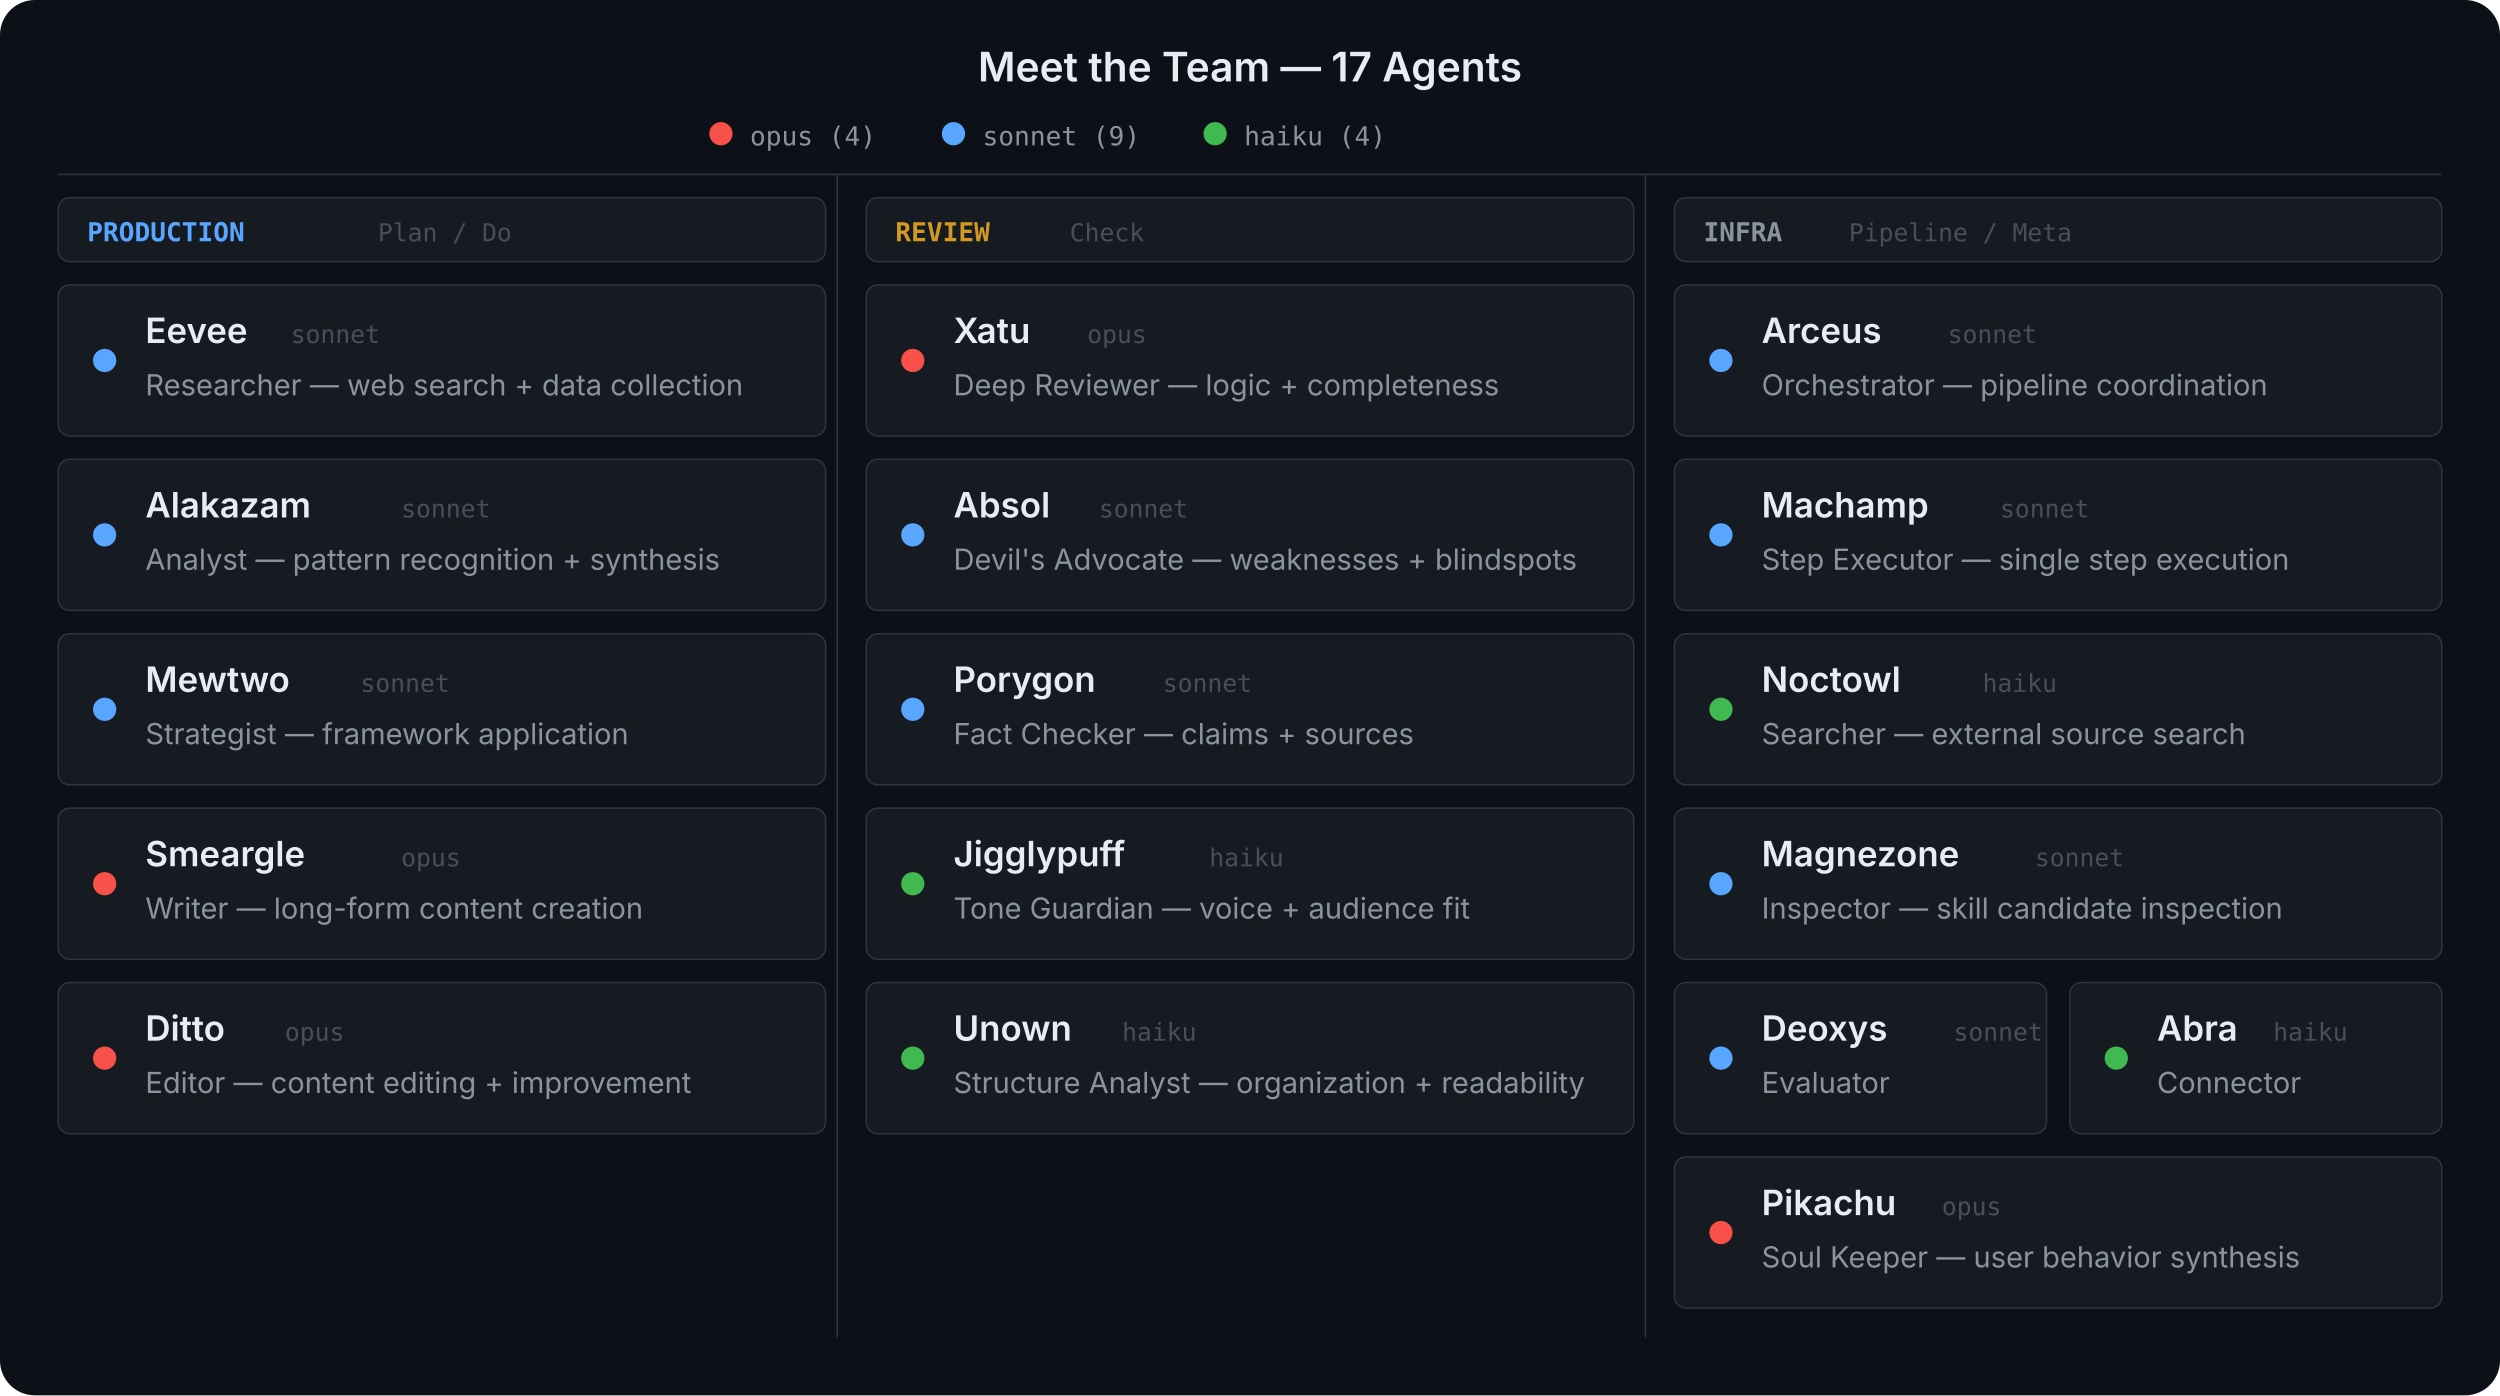
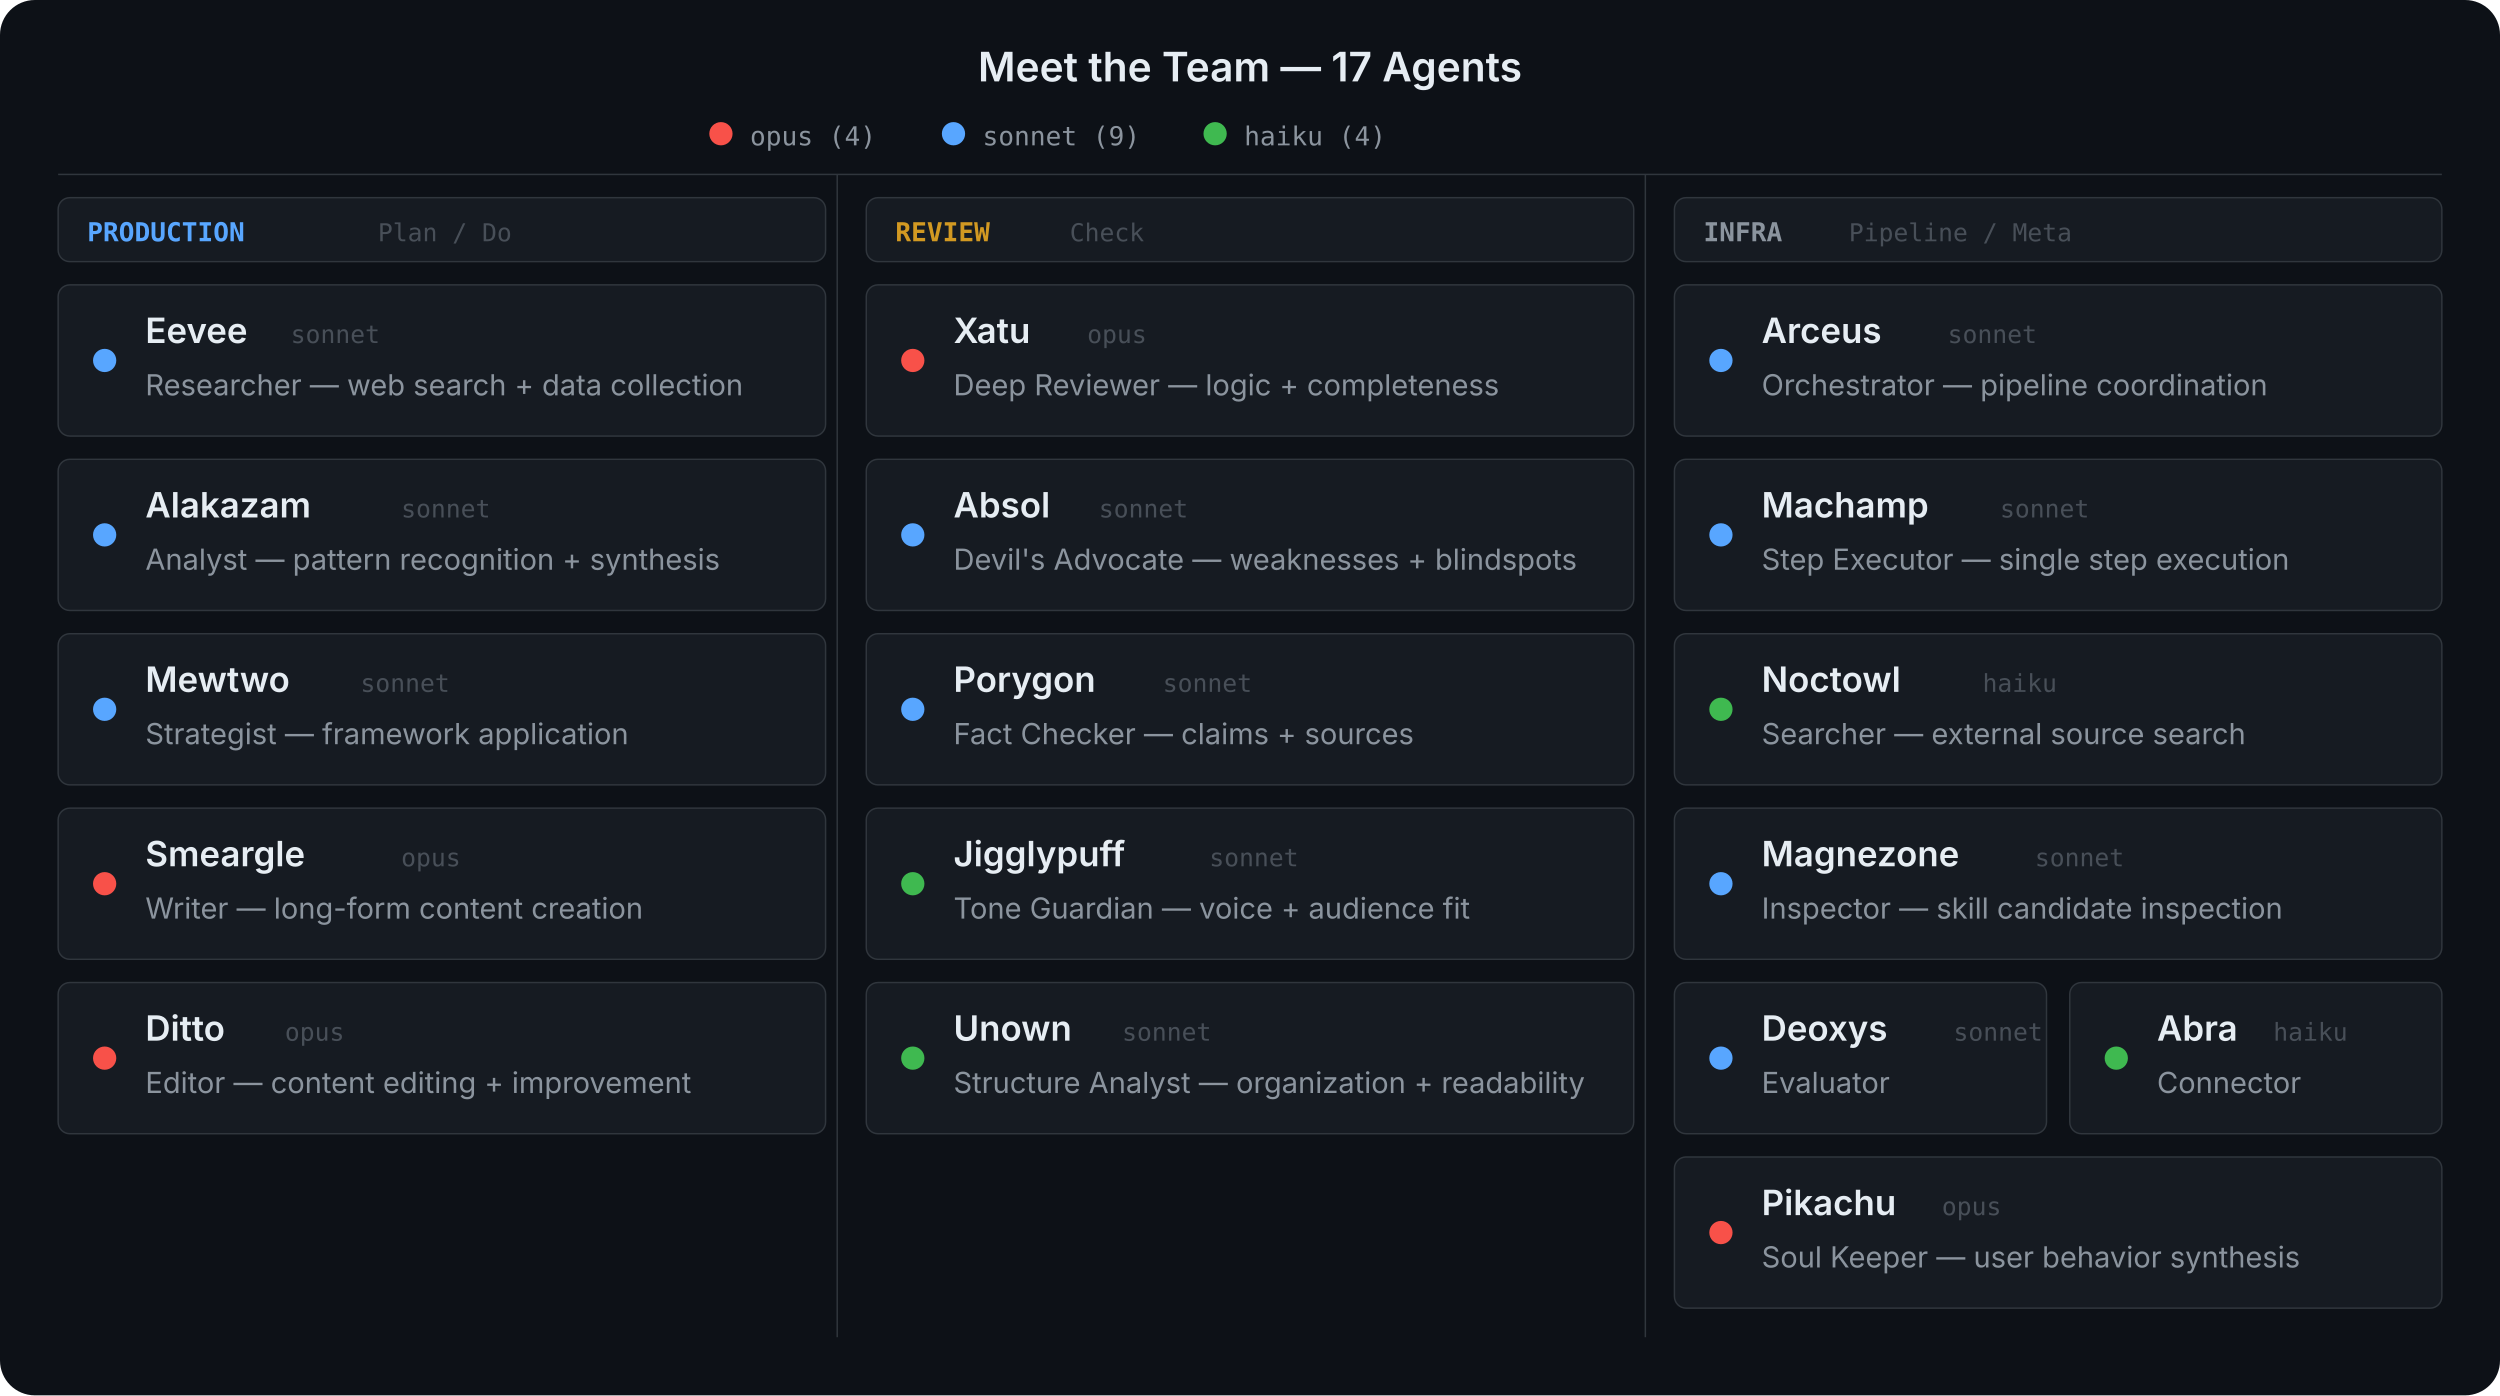
<svg xmlns="http://www.w3.org/2000/svg" viewBox="0 0 860 480" fill="none" role="img" aria-labelledby="ar-title ar-desc">
  <rect width="860" height="480" rx="12" fill="#0d1117" />
  <text x="430" y="28" text-anchor="middle" fill="#e6edf3" font-size="14" font-weight="600" font-family="-apple-system, BlinkMacSystemFont, Segoe UI, sans-serif">Meet the Team — 17 Agents</text>
  <circle cx="248" cy="46" r="4" fill="#f85149" />
  <text x="258" y="50" fill="#8b949e" font-size="9" font-family="SF Mono, Consolas, monospace">opus (4)</text>
  <circle cx="328" cy="46" r="4" fill="#58a6ff" />
  <text x="338" y="50" fill="#8b949e" font-size="9" font-family="SF Mono, Consolas, monospace">sonnet (9)</text>
  <circle cx="418" cy="46" r="4" fill="#3fb950" />
  <text x="428" y="50" fill="#8b949e" font-size="9" font-family="SF Mono, Consolas, monospace">haiku (4)</text>
  <line x1="20" y1="60" x2="840" y2="60" stroke="#30363d" stroke-width="0.5" />
  <rect x="20" y="68" width="264" height="22" rx="4" fill="#161b22" stroke="#30363d" stroke-width="0.5" />
  <text x="30" y="83" fill="#58a6ff" font-size="9" font-weight="600" font-family="SF Mono, Consolas, monospace">PRODUCTION</text>
  <text x="130" y="83" fill="#484f58" font-size="8.5" font-family="SF Mono, Consolas, monospace">Plan / Do</text>
  <rect x="20" y="98" width="264" height="52" rx="4" fill="#161b22" stroke="#30363d" stroke-width="0.5" />
  <circle cx="36" cy="124" r="4" fill="#58a6ff" />
  <text x="50" y="118" fill="#e6edf3" font-size="12" font-weight="600" font-family="-apple-system, BlinkMacSystemFont, Segoe UI, sans-serif">Eevee</text>
  <text x="100" y="118" fill="#484f58" font-size="8.5" font-family="SF Mono, Consolas, monospace">sonnet</text>
  <text x="50" y="136" fill="#8b949e" font-size="10" font-family="-apple-system, BlinkMacSystemFont, Segoe UI, sans-serif">Researcher — web search + data collection</text>
  <rect x="20" y="158" width="264" height="52" rx="4" fill="#161b22" stroke="#30363d" stroke-width="0.5" />
  <circle cx="36" cy="184" r="4" fill="#58a6ff" />
  <text x="50" y="178" fill="#e6edf3" font-size="12" font-weight="600" font-family="-apple-system, BlinkMacSystemFont, Segoe UI, sans-serif">Alakazam</text>
  <text x="138" y="178" fill="#484f58" font-size="8.5" font-family="SF Mono, Consolas, monospace">sonnet</text>
  <text x="50" y="196" fill="#8b949e" font-size="10" font-family="-apple-system, BlinkMacSystemFont, Segoe UI, sans-serif">Analyst — pattern recognition + synthesis</text>
  <rect x="20" y="218" width="264" height="52" rx="4" fill="#161b22" stroke="#30363d" stroke-width="0.5" />
  <circle cx="36" cy="244" r="4" fill="#58a6ff" />
  <text x="50" y="238" fill="#e6edf3" font-size="12" font-weight="600" font-family="-apple-system, BlinkMacSystemFont, Segoe UI, sans-serif">Mewtwo</text>
  <text x="124" y="238" fill="#484f58" font-size="8.5" font-family="SF Mono, Consolas, monospace">sonnet</text>
  <text x="50" y="256" fill="#8b949e" font-size="10" font-family="-apple-system, BlinkMacSystemFont, Segoe UI, sans-serif">Strategist — framework application</text>
  <rect x="20" y="278" width="264" height="52" rx="4" fill="#161b22" stroke="#30363d" stroke-width="0.5" />
  <circle cx="36" cy="304" r="4" fill="#f85149" />
  <text x="50" y="298" fill="#e6edf3" font-size="12" font-weight="600" font-family="-apple-system, BlinkMacSystemFont, Segoe UI, sans-serif">Smeargle</text>
  <text x="138" y="298" fill="#484f58" font-size="8.5" font-family="SF Mono, Consolas, monospace">opus</text>
  <text x="50" y="316" fill="#8b949e" font-size="10" font-family="-apple-system, BlinkMacSystemFont, Segoe UI, sans-serif">Writer — long-form content creation</text>
  <rect x="20" y="338" width="264" height="52" rx="4" fill="#161b22" stroke="#30363d" stroke-width="0.5" />
  <circle cx="36" cy="364" r="4" fill="#f85149" />
  <text x="50" y="358" fill="#e6edf3" font-size="12" font-weight="600" font-family="-apple-system, BlinkMacSystemFont, Segoe UI, sans-serif">Ditto</text>
  <text x="98" y="358" fill="#484f58" font-size="8.5" font-family="SF Mono, Consolas, monospace">opus</text>
  <text x="50" y="376" fill="#8b949e" font-size="10" font-family="-apple-system, BlinkMacSystemFont, Segoe UI, sans-serif">Editor — content editing + improvement</text>
  <rect x="298" y="68" width="264" height="22" rx="4" fill="#161b22" stroke="#30363d" stroke-width="0.5" />
  <text x="308" y="83" fill="#d29922" font-size="9" font-weight="600" font-family="SF Mono, Consolas, monospace">REVIEW</text>
  <text x="368" y="83" fill="#484f58" font-size="8.5" font-family="SF Mono, Consolas, monospace">Check</text>
  <rect x="298" y="98" width="264" height="52" rx="4" fill="#161b22" stroke="#30363d" stroke-width="0.5" />
  <circle cx="314" cy="124" r="4" fill="#f85149" />
  <text x="328" y="118" fill="#e6edf3" font-size="12" font-weight="600" font-family="-apple-system, BlinkMacSystemFont, Segoe UI, sans-serif">Xatu</text>
  <text x="374" y="118" fill="#484f58" font-size="8.5" font-family="SF Mono, Consolas, monospace">opus</text>
  <text x="328" y="136" fill="#8b949e" font-size="10" font-family="-apple-system, BlinkMacSystemFont, Segoe UI, sans-serif">Deep Reviewer — logic + completeness</text>
  <rect x="298" y="158" width="264" height="52" rx="4" fill="#161b22" stroke="#30363d" stroke-width="0.5" />
  <circle cx="314" cy="184" r="4" fill="#58a6ff" />
  <text x="328" y="178" fill="#e6edf3" font-size="12" font-weight="600" font-family="-apple-system, BlinkMacSystemFont, Segoe UI, sans-serif">Absol</text>
  <text x="378" y="178" fill="#484f58" font-size="8.5" font-family="SF Mono, Consolas, monospace">sonnet</text>
  <text x="328" y="196" fill="#8b949e" font-size="10" font-family="-apple-system, BlinkMacSystemFont, Segoe UI, sans-serif">Devil's Advocate — weaknesses + blindspots</text>
  <rect x="298" y="218" width="264" height="52" rx="4" fill="#161b22" stroke="#30363d" stroke-width="0.5" />
  <circle cx="314" cy="244" r="4" fill="#58a6ff" />
  <text x="328" y="238" fill="#e6edf3" font-size="12" font-weight="600" font-family="-apple-system, BlinkMacSystemFont, Segoe UI, sans-serif">Porygon</text>
  <text x="400" y="238" fill="#484f58" font-size="8.5" font-family="SF Mono, Consolas, monospace">sonnet</text>
  <text x="328" y="256" fill="#8b949e" font-size="10" font-family="-apple-system, BlinkMacSystemFont, Segoe UI, sans-serif">Fact Checker — claims + sources</text>
  <rect x="298" y="278" width="264" height="52" rx="4" fill="#161b22" stroke="#30363d" stroke-width="0.5" />
  <circle cx="314" cy="304" r="4" fill="#3fb950" />
  <text x="328" y="298" fill="#e6edf3" font-size="12" font-weight="600" font-family="-apple-system, BlinkMacSystemFont, Segoe UI, sans-serif">Jigglypuff</text>
-   <text x="416" y="298" fill="#484f58" font-size="8.5" font-family="SF Mono, Consolas, monospace">haiku</text>
+   <text x="416" y="298" fill="#484f58" font-size="8.5" font-family="SF Mono, Consolas, monospace">sonnet</text>
  <text x="328" y="316" fill="#8b949e" font-size="10" font-family="-apple-system, BlinkMacSystemFont, Segoe UI, sans-serif">Tone Guardian — voice + audience fit</text>
  <rect x="298" y="338" width="264" height="52" rx="4" fill="#161b22" stroke="#30363d" stroke-width="0.5" />
  <circle cx="314" cy="364" r="4" fill="#3fb950" />
  <text x="328" y="358" fill="#e6edf3" font-size="12" font-weight="600" font-family="-apple-system, BlinkMacSystemFont, Segoe UI, sans-serif">Unown</text>
-   <text x="386" y="358" fill="#484f58" font-size="8.5" font-family="SF Mono, Consolas, monospace">haiku</text>
+   <text x="386" y="358" fill="#484f58" font-size="8.5" font-family="SF Mono, Consolas, monospace">sonnet</text>
  <text x="328" y="376" fill="#8b949e" font-size="10" font-family="-apple-system, BlinkMacSystemFont, Segoe UI, sans-serif">Structure Analyst — organization + readability</text>
  <rect x="576" y="68" width="264" height="22" rx="4" fill="#161b22" stroke="#30363d" stroke-width="0.5" />
  <text x="586" y="83" fill="#8b949e" font-size="9" font-weight="600" font-family="SF Mono, Consolas, monospace">INFRA</text>
  <text x="636" y="83" fill="#484f58" font-size="8.5" font-family="SF Mono, Consolas, monospace">Pipeline / Meta</text>
  <rect x="576" y="98" width="264" height="52" rx="4" fill="#161b22" stroke="#30363d" stroke-width="0.5" />
  <circle cx="592" cy="124" r="4" fill="#58a6ff" />
  <text x="606" y="118" fill="#e6edf3" font-size="12" font-weight="600" font-family="-apple-system, BlinkMacSystemFont, Segoe UI, sans-serif">Arceus</text>
  <text x="670" y="118" fill="#484f58" font-size="8.5" font-family="SF Mono, Consolas, monospace">sonnet</text>
  <text x="606" y="136" fill="#8b949e" font-size="10" font-family="-apple-system, BlinkMacSystemFont, Segoe UI, sans-serif">Orchestrator — pipeline coordination</text>
  <rect x="576" y="158" width="264" height="52" rx="4" fill="#161b22" stroke="#30363d" stroke-width="0.5" />
  <circle cx="592" cy="184" r="4" fill="#58a6ff" />
  <text x="606" y="178" fill="#e6edf3" font-size="12" font-weight="600" font-family="-apple-system, BlinkMacSystemFont, Segoe UI, sans-serif">Machamp</text>
  <text x="688" y="178" fill="#484f58" font-size="8.5" font-family="SF Mono, Consolas, monospace">sonnet</text>
  <text x="606" y="196" fill="#8b949e" font-size="10" font-family="-apple-system, BlinkMacSystemFont, Segoe UI, sans-serif">Step Executor — single step execution</text>
  <rect x="576" y="218" width="264" height="52" rx="4" fill="#161b22" stroke="#30363d" stroke-width="0.5" />
  <circle cx="592" cy="244" r="4" fill="#3fb950" />
  <text x="606" y="238" fill="#e6edf3" font-size="12" font-weight="600" font-family="-apple-system, BlinkMacSystemFont, Segoe UI, sans-serif">Noctowl</text>
  <text x="682" y="238" fill="#484f58" font-size="8.5" font-family="SF Mono, Consolas, monospace">haiku</text>
  <text x="606" y="256" fill="#8b949e" font-size="10" font-family="-apple-system, BlinkMacSystemFont, Segoe UI, sans-serif">Searcher — external source search</text>
  <rect x="576" y="278" width="264" height="52" rx="4" fill="#161b22" stroke="#30363d" stroke-width="0.5" />
  <circle cx="592" cy="304" r="4" fill="#58a6ff" />
  <text x="606" y="298" fill="#e6edf3" font-size="12" font-weight="600" font-family="-apple-system, BlinkMacSystemFont, Segoe UI, sans-serif">Magnezone</text>
  <text x="700" y="298" fill="#484f58" font-size="8.5" font-family="SF Mono, Consolas, monospace">sonnet</text>
  <text x="606" y="316" fill="#8b949e" font-size="10" font-family="-apple-system, BlinkMacSystemFont, Segoe UI, sans-serif">Inspector — skill candidate inspection</text>
  <rect x="576" y="338" width="128" height="52" rx="4" fill="#161b22" stroke="#30363d" stroke-width="0.5" />
  <circle cx="592" cy="364" r="4" fill="#58a6ff" />
  <text x="606" y="358" fill="#e6edf3" font-size="12" font-weight="600" font-family="-apple-system, BlinkMacSystemFont, Segoe UI, sans-serif">Deoxys</text>
  <text x="672" y="358" fill="#484f58" font-size="8.5" font-family="SF Mono, Consolas, monospace">sonnet</text>
  <text x="606" y="376" fill="#8b949e" font-size="10" font-family="-apple-system, BlinkMacSystemFont, Segoe UI, sans-serif">Evaluator</text>
  <rect x="712" y="338" width="128" height="52" rx="4" fill="#161b22" stroke="#30363d" stroke-width="0.5" />
  <circle cx="728" cy="364" r="4" fill="#3fb950" />
  <text x="742" y="358" fill="#e6edf3" font-size="12" font-weight="600" font-family="-apple-system, BlinkMacSystemFont, Segoe UI, sans-serif">Abra</text>
  <text x="782" y="358" fill="#484f58" font-size="8.5" font-family="SF Mono, Consolas, monospace">haiku</text>
  <text x="742" y="376" fill="#8b949e" font-size="10" font-family="-apple-system, BlinkMacSystemFont, Segoe UI, sans-serif">Connector</text>
  <rect x="576" y="398" width="264" height="52" rx="4" fill="#161b22" stroke="#30363d" stroke-width="0.5" />
  <circle cx="592" cy="424" r="4" fill="#f85149" />
  <text x="606" y="418" fill="#e6edf3" font-size="12" font-weight="600" font-family="-apple-system, BlinkMacSystemFont, Segoe UI, sans-serif">Pikachu</text>
  <text x="668" y="418" fill="#484f58" font-size="8.5" font-family="SF Mono, Consolas, monospace">opus</text>
  <text x="606" y="436" fill="#8b949e" font-size="10" font-family="-apple-system, BlinkMacSystemFont, Segoe UI, sans-serif">Soul Keeper — user behavior synthesis</text>
  <line x1="288" y1="60" x2="288" y2="460" stroke="#30363d" stroke-width="0.5" />
  <line x1="566" y1="60" x2="566" y2="460" stroke="#30363d" stroke-width="0.5" />
</svg>
